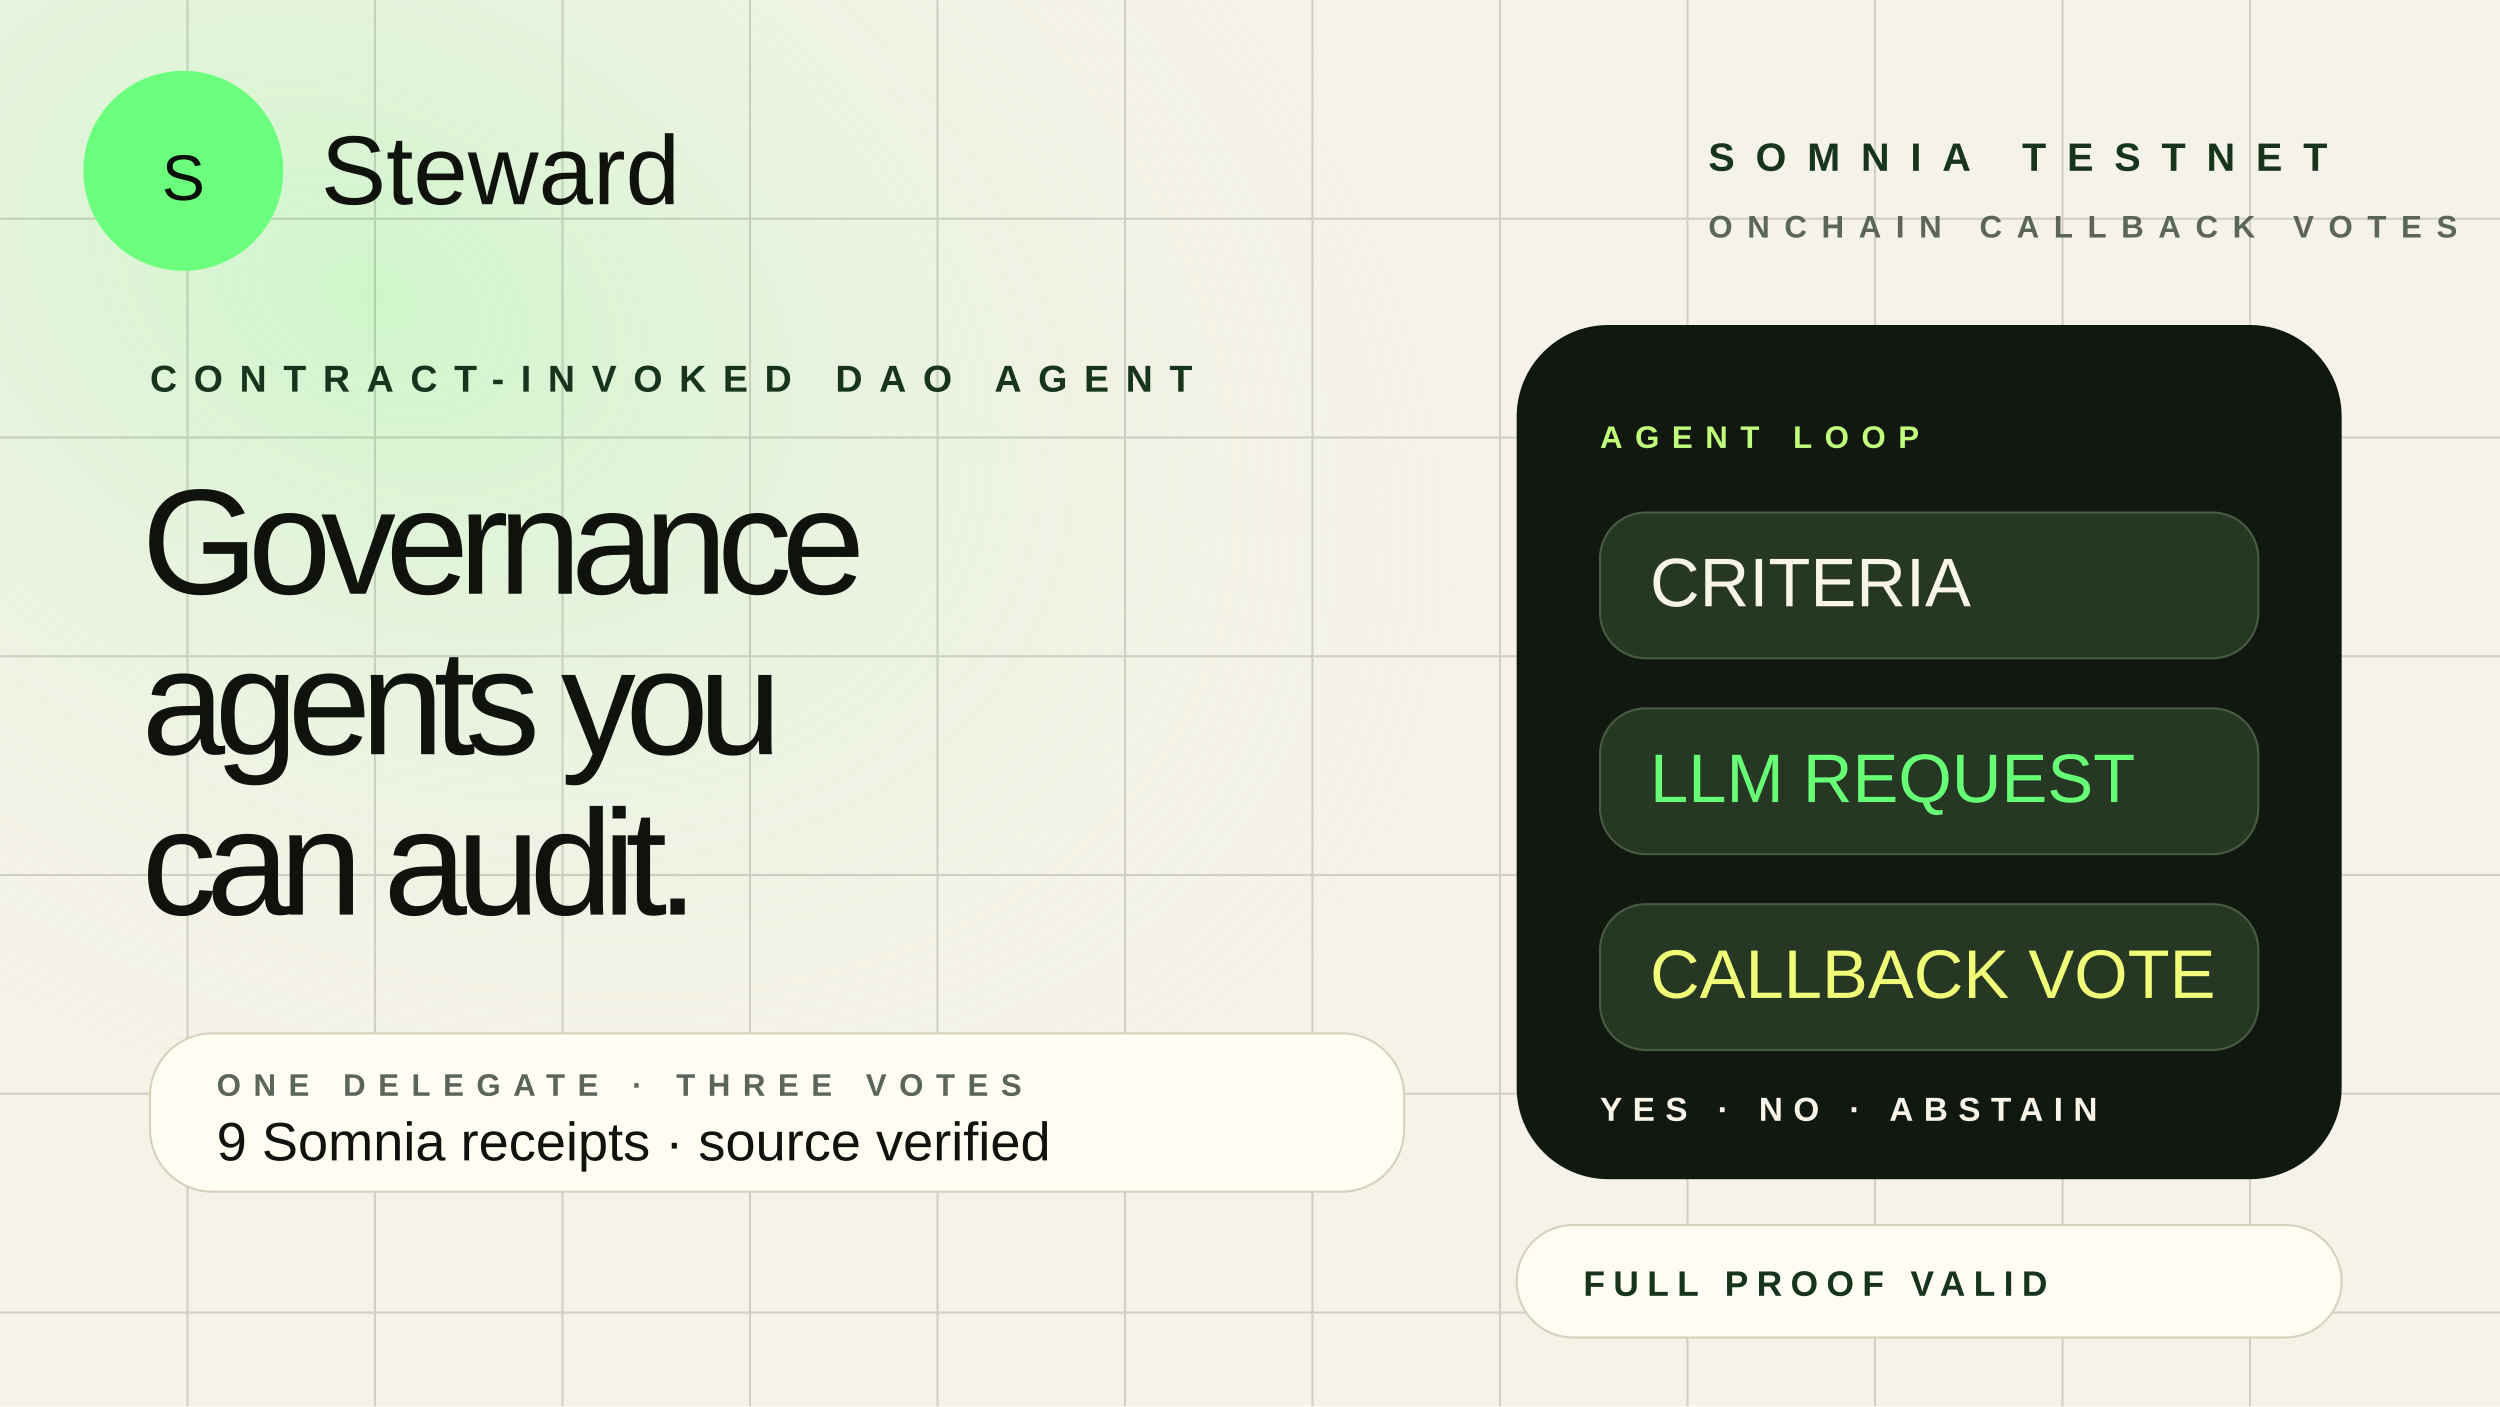
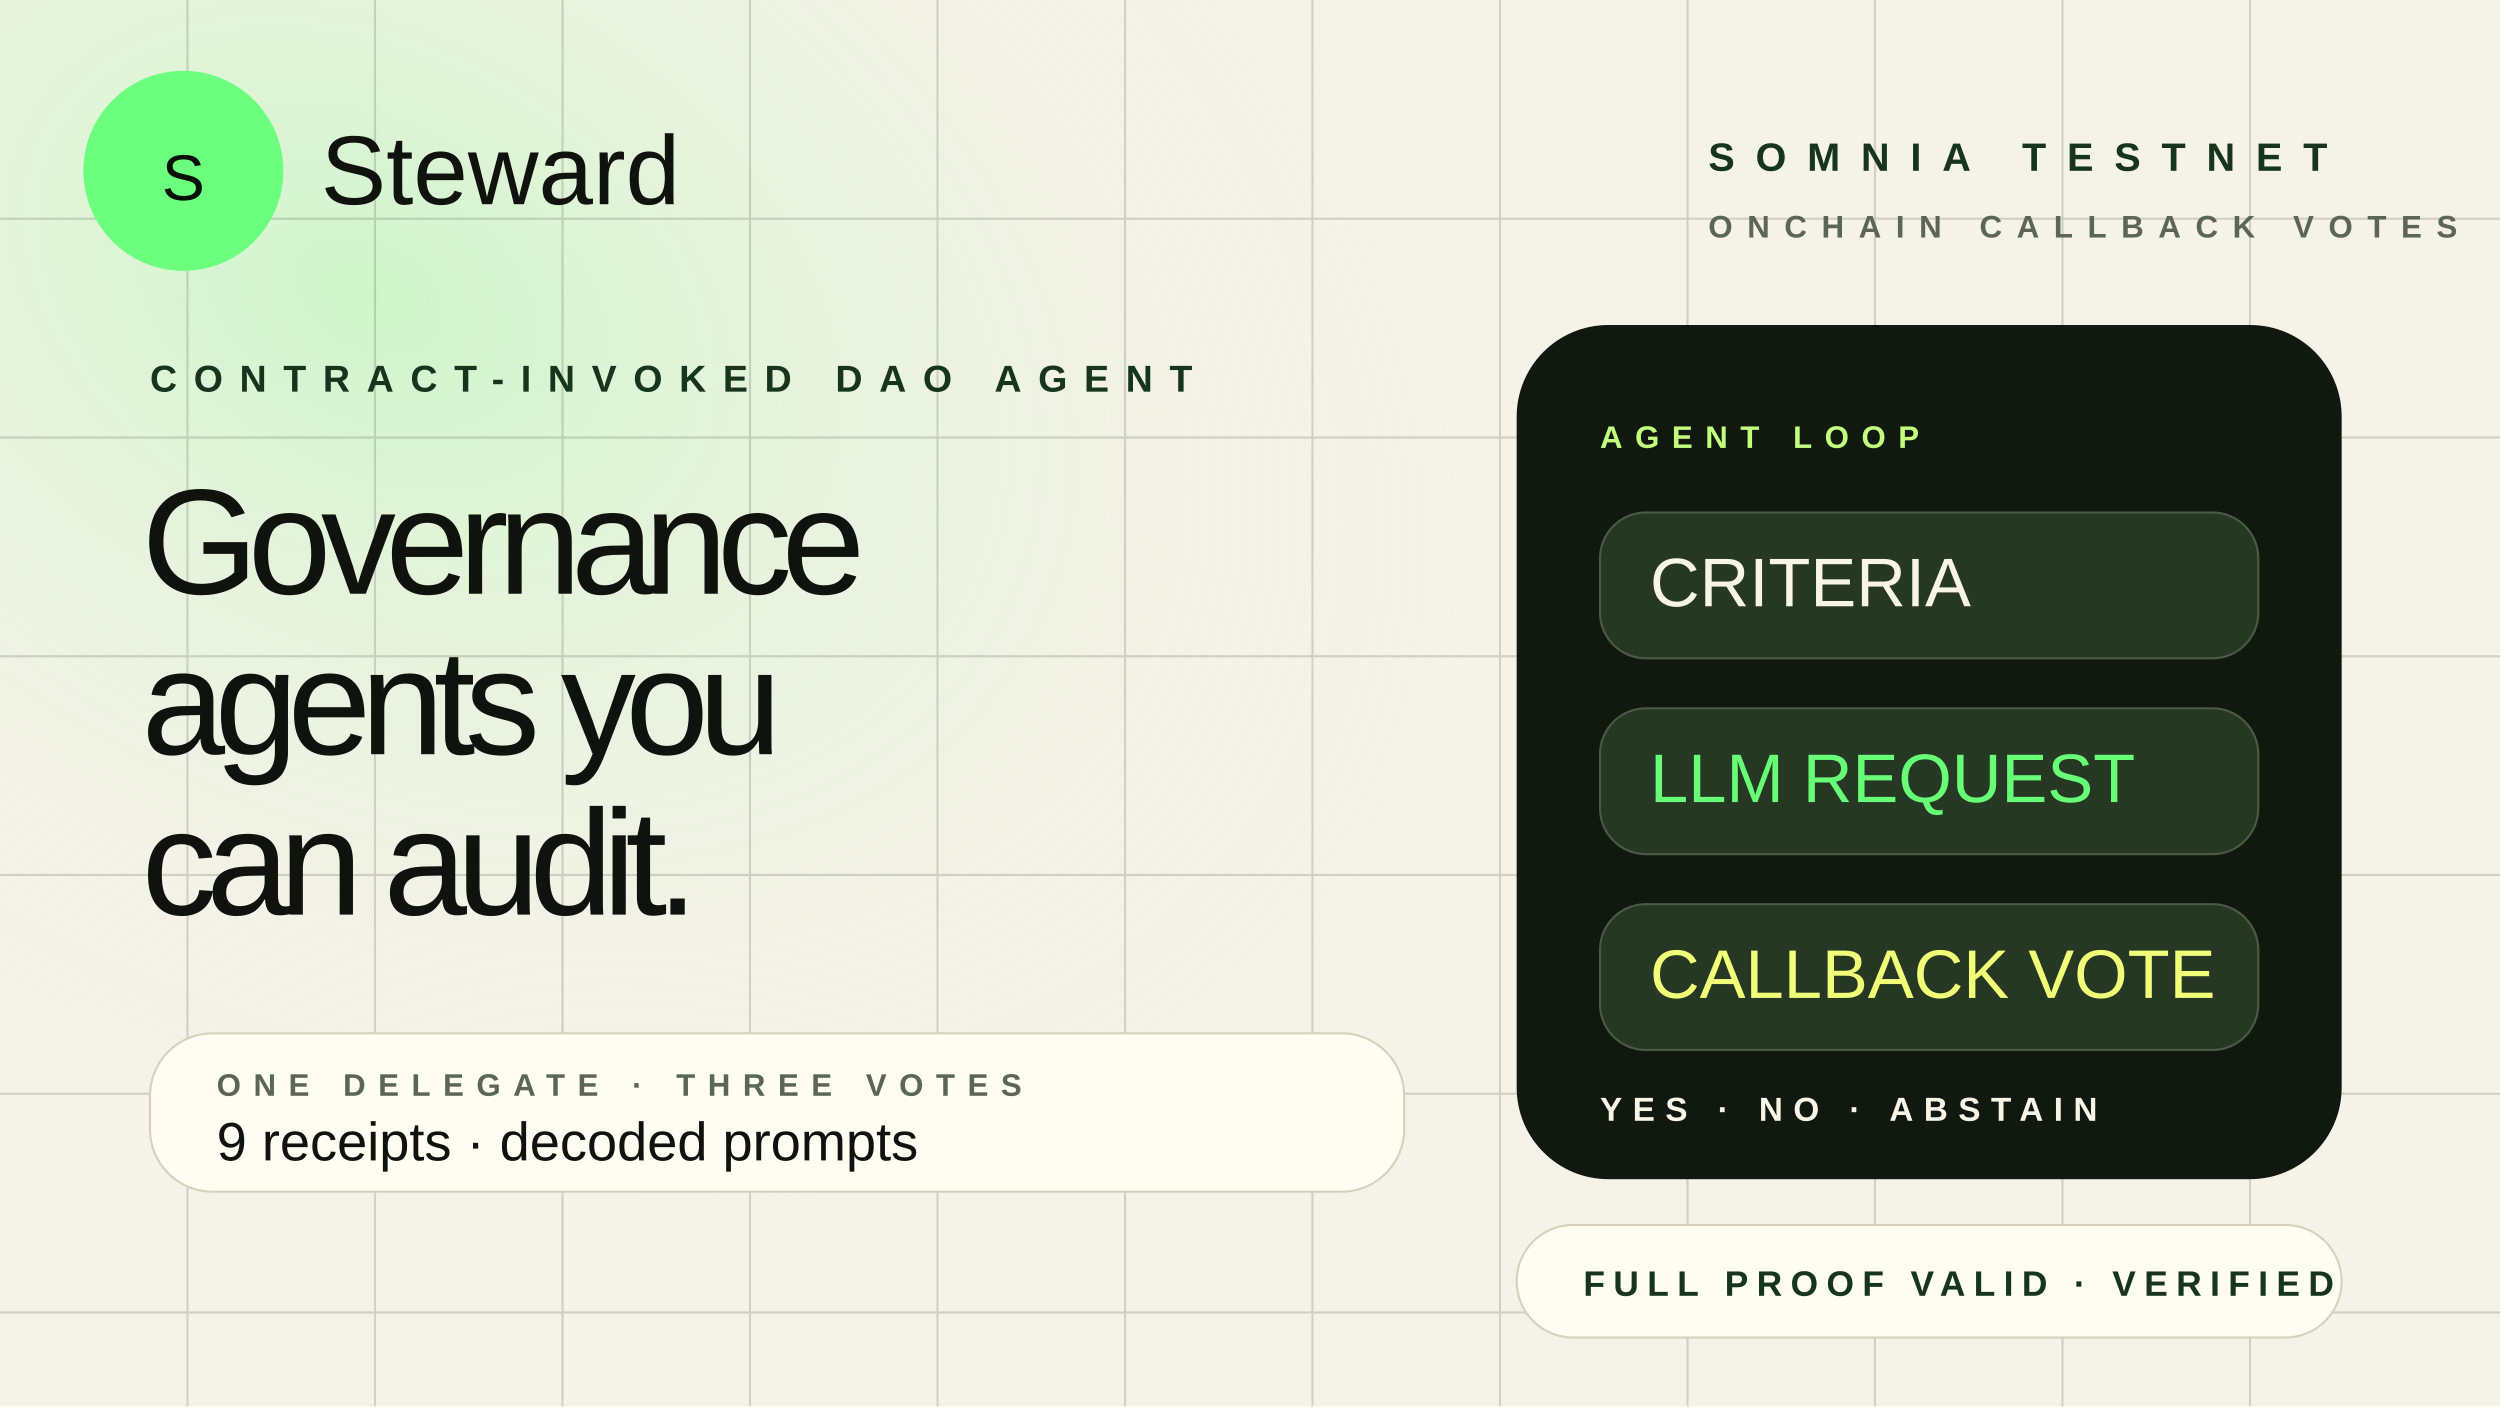
<svg xmlns="http://www.w3.org/2000/svg" width="1200" height="675" viewBox="0 0 1200 675" fill="none">
  <rect width="1200" height="675" fill="#F5F2E8" />
  <path d="M0 0H1200V675H0V0Z" fill="#F5F2E8" />
  <path d="M0 0H1200V675H0V0Z" fill="url(#glow)" />
  <g opacity="0.16">
    <path d="M0 105H1200M0 210H1200M0 315H1200M0 420H1200M0 525H1200M0 630H1200" stroke="#10120D" />
    <path d="M90 0V675M180 0V675M270 0V675M360 0V675M450 0V675M540 0V675M630 0V675M720 0V675M810 0V675M900 0V675M990 0V675M1080 0V675" stroke="#10120D" />
  </g>
  <circle cx="88" cy="82" r="48" fill="#6BFF7D" />
  <text x="88" y="96" text-anchor="middle" font-family="Arial Black, Arial, sans-serif" font-size="31" fill="#081008">S</text>
  <text x="154" y="98" font-family="Arial Black, Arial, sans-serif" font-size="47" fill="#10120D">Steward</text>
  <text x="820" y="82" font-family="Arial, sans-serif" font-size="19" font-weight="900" letter-spacing="10" fill="#17351D">SOMNIA TESTNET</text>
  <text x="820" y="114" font-family="Arial, sans-serif" font-size="15" font-weight="900" letter-spacing="7" fill="#5C6656">ONCHAIN CALLBACK VOTES</text>
  <text x="72" y="188" font-family="Arial, sans-serif" font-size="18" font-weight="900" letter-spacing="8" fill="#17351D">CONTRACT-INVOKED DAO AGENT</text>
  <text x="68" y="285" font-family="Arial Black, Arial, sans-serif" font-size="72" letter-spacing="-5" fill="#10120D">Governance</text>
  <text x="68" y="362" font-family="Arial Black, Arial, sans-serif" font-size="72" letter-spacing="-5" fill="#10120D">agents you</text>
  <text x="68" y="439" font-family="Arial Black, Arial, sans-serif" font-size="72" letter-spacing="-5" fill="#10120D">can audit.</text>
  <rect x="72" y="496" width="602" height="76" rx="30" fill="#FFFDF1" stroke="#D6D0BD" />
  <text x="104" y="526" font-family="Arial, sans-serif" font-size="15" font-weight="900" letter-spacing="6" fill="#5C6656">ONE DELEGATE · THREE VOTES</text>
-   <text x="104" y="557" font-family="Arial Black, Arial, sans-serif" font-size="26" fill="#10120D">9 Somnia receipts · source verified</text>
+   <text x="104" y="557" font-family="Arial Black, Arial, sans-serif" font-size="26" fill="#10120D">9 receipts · decoded prompts</text>
  <rect x="728" y="156" width="396" height="410" rx="44" fill="#10180F" />
  <text x="768" y="215" font-family="Arial, sans-serif" font-size="15" font-weight="900" letter-spacing="6" fill="#C1FF7D">AGENT LOOP</text>
  <rect x="768" y="246" width="316" height="70" rx="22" fill="#263724" stroke="#4A5B43" />
  <text x="792" y="291" font-family="Arial Black, Arial, sans-serif" font-size="33" fill="#F8F4E6">CRITERIA</text>
  <rect x="768" y="340" width="316" height="70" rx="22" fill="#263724" stroke="#4A5B43" />
  <text x="792" y="385" font-family="Arial Black, Arial, sans-serif" font-size="33" fill="#66FF75">LLM REQUEST</text>
  <rect x="768" y="434" width="316" height="70" rx="22" fill="#263724" stroke="#4A5B43" />
  <text x="792" y="479" font-family="Arial Black, Arial, sans-serif" font-size="33" fill="#F0FF77">CALLBACK VOTE</text>
  <text x="768" y="538" font-family="Arial, sans-serif" font-size="16" font-weight="900" letter-spacing="5" fill="#F8F4E6">YES · NO · ABSTAIN</text>
  <rect x="728" y="588" width="396" height="54" rx="27" fill="#FFFDF1" stroke="#D6D0BD" />
-   <text x="760" y="622" font-family="Arial, sans-serif" font-size="17" font-weight="900" letter-spacing="4" fill="#17351D">FULL PROOF VALID</text>
+   <text x="760" y="622" font-family="Arial, sans-serif" font-size="17" font-weight="900" letter-spacing="4" fill="#17351D">FULL PROOF VALID · VERIFIED</text>
  <defs>
    <radialGradient id="glow" cx="0" cy="0" r="1" gradientUnits="userSpaceOnUse" gradientTransform="translate(176 139) rotate(27.1125) scale(575 395)">
      <stop stop-color="#6BFF7D" stop-opacity="0.28" />
      <stop offset="1" stop-color="#F5F2E8" stop-opacity="0" />
    </radialGradient>
  </defs>
</svg>
